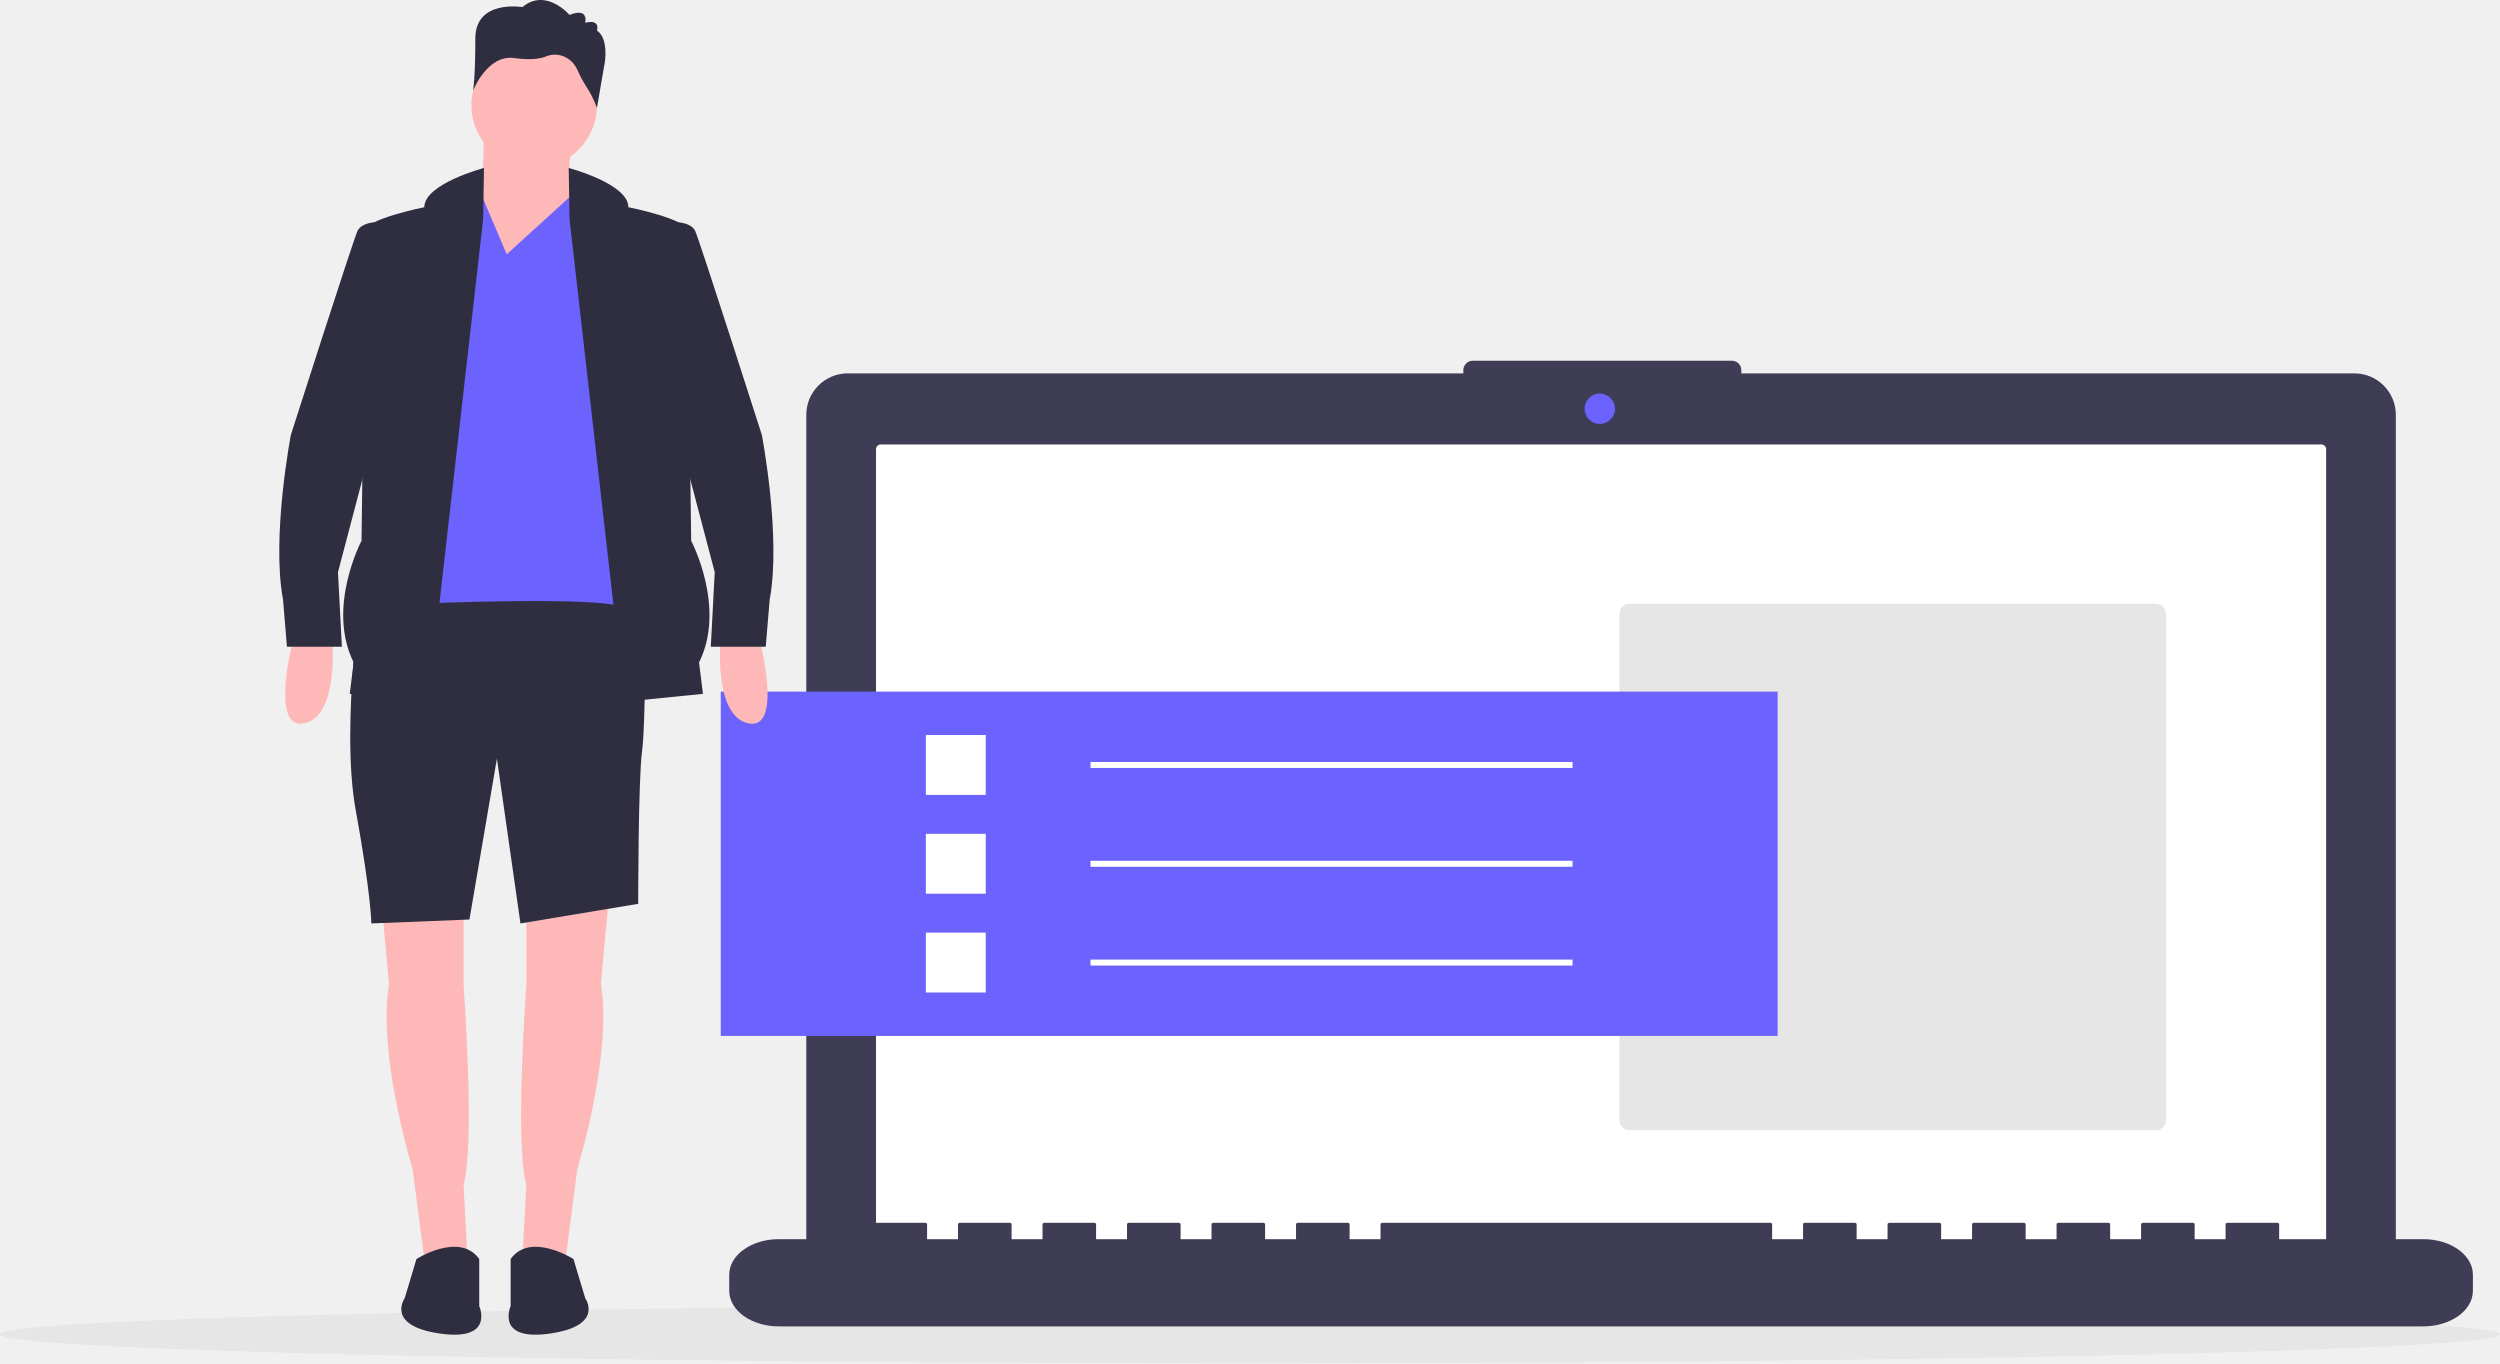
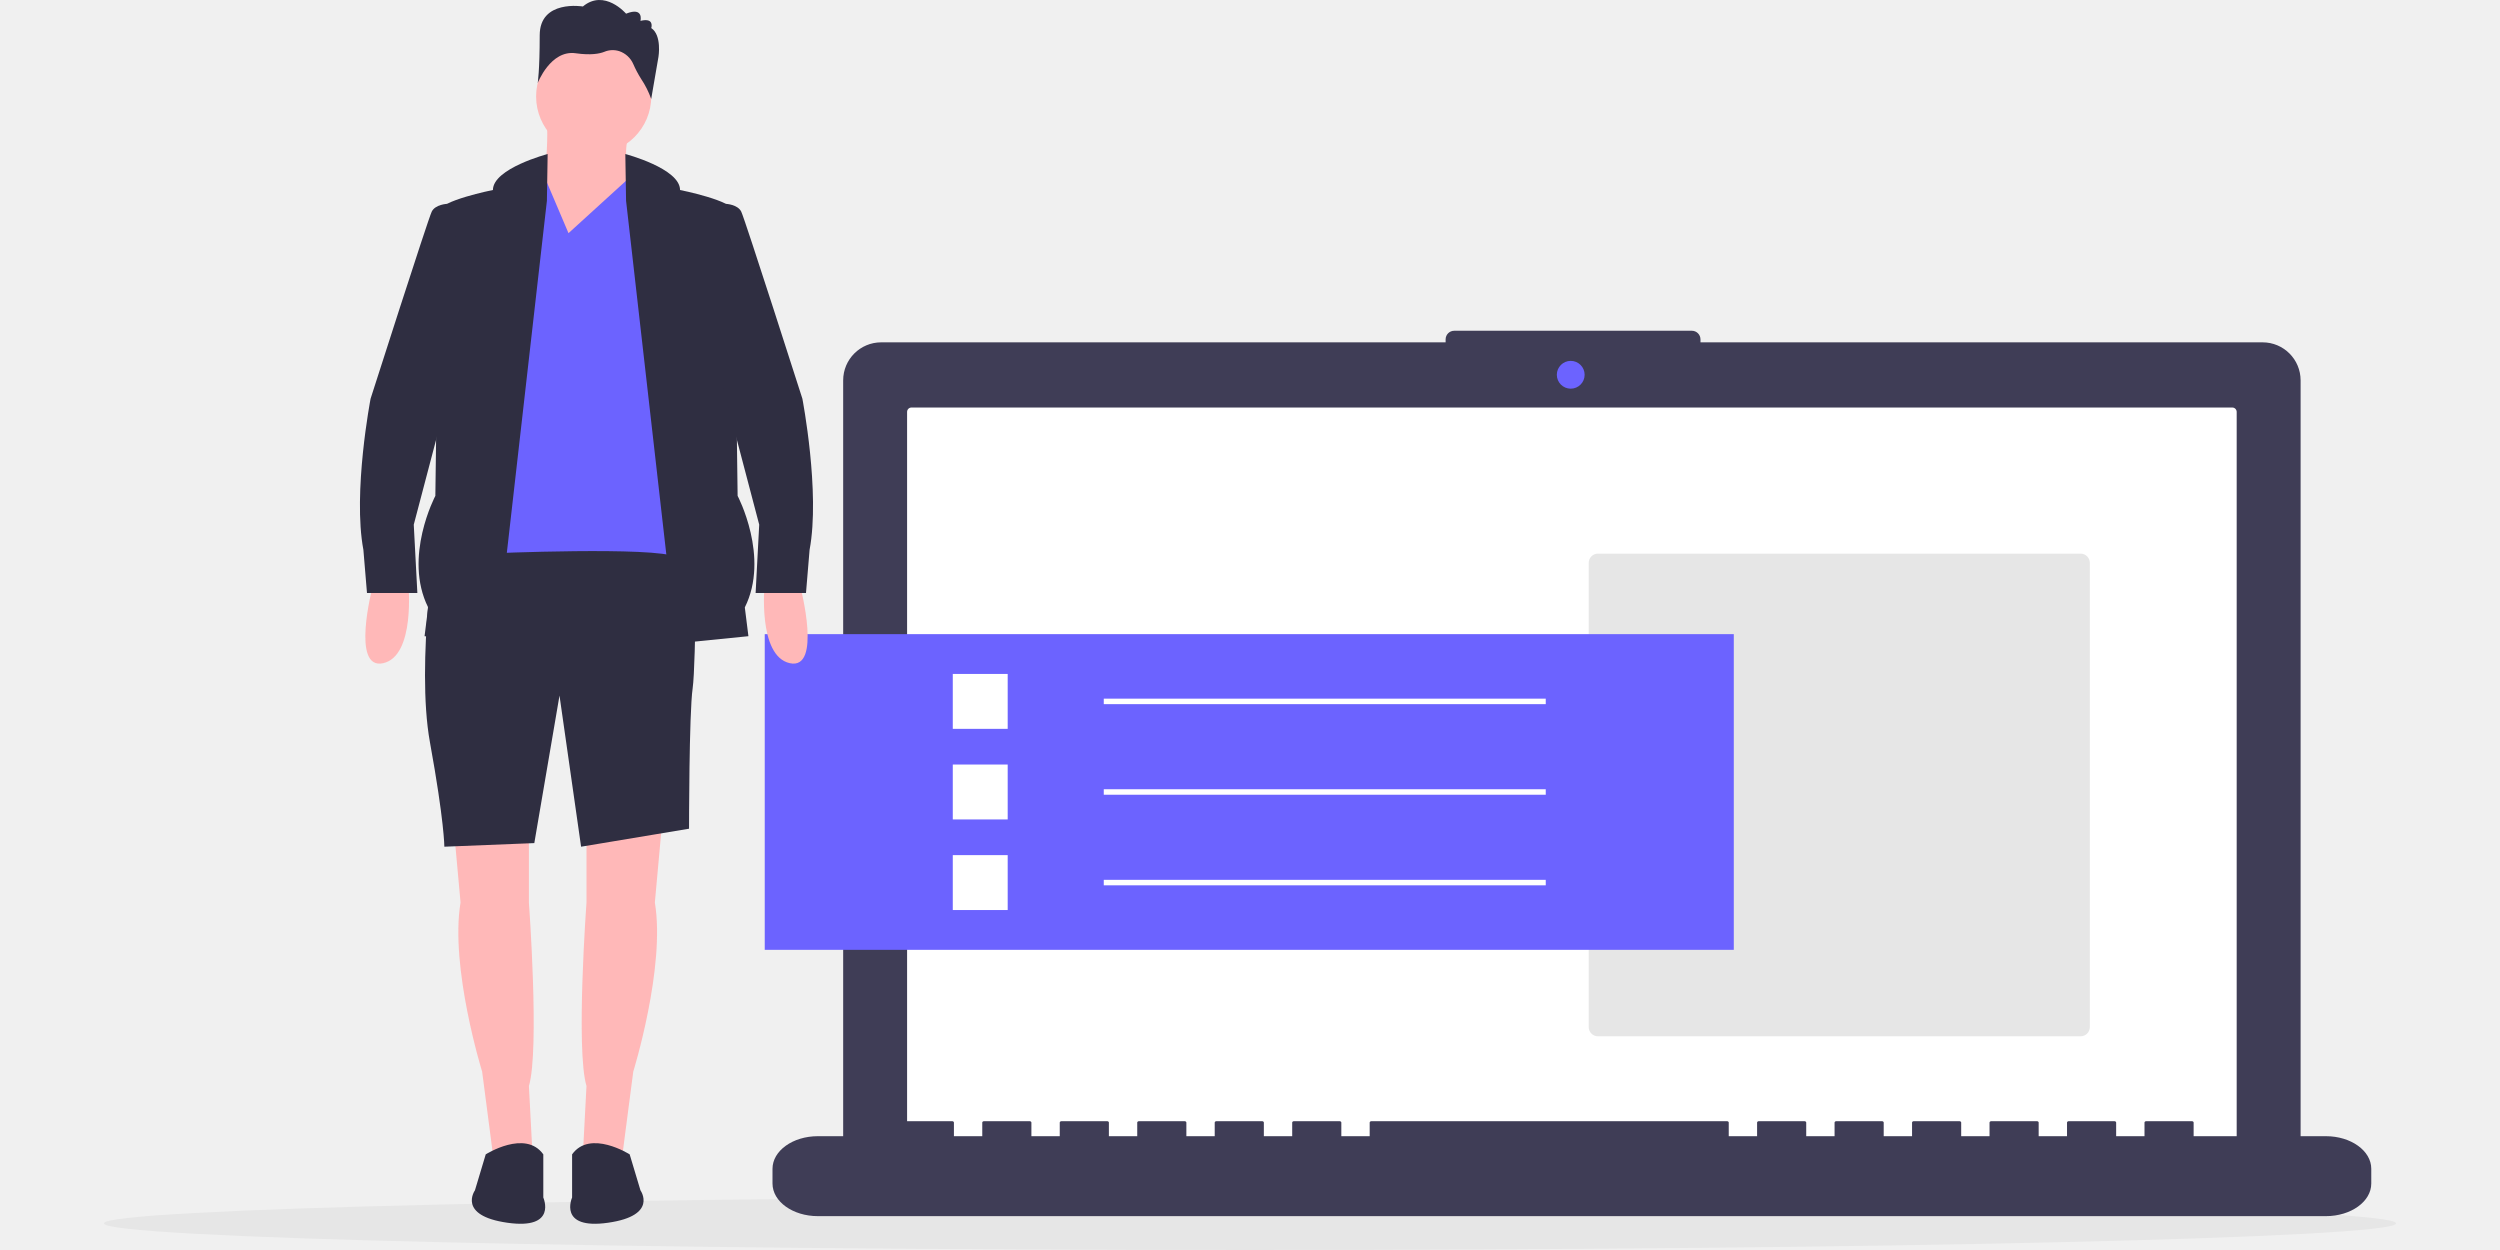
- <svg xmlns="http://www.w3.org/2000/svg" id="afc017fa-71c4-4ea6-a0c5-62cd2df9d074" data-name="Layer 1" width="885.358" height="482.802" viewBox="0 0 885.358 482.802">
+ <svg xmlns="http://www.w3.org/2000/svg" id="afc017fa-71c4-4ea6-a0c5-62cd2df9d074" data-name="Layer 1" width="300" height="150" viewBox="0 0 885.358 482.802">
  <ellipse cx="442.679" cy="472.519" rx="442.679" ry="10.282" fill="#e6e6e6" />
  <path d="M991.101,340.824H773.996v-1.137a3.338,3.338,0,0,0-3.338-3.338H678.89a3.338,3.338,0,0,0-3.338,3.338v1.137H457.552a14.686,14.686,0,0,0-14.686,14.686V652.793a14.686,14.686,0,0,0,14.686,14.686H991.101a14.686,14.686,0,0,0,14.686-14.686V355.509A14.686,14.686,0,0,0,991.101,340.824Z" transform="translate(-157.3212 -208.5992)" fill="#3f3d56" />
  <path d="M469.231,366a1.695,1.695,0,0,0-1.676,1.71v287.689a1.695,1.695,0,0,0,1.676,1.71H979.422a1.695,1.695,0,0,0,1.676-1.71v-287.689A1.695,1.695,0,0,0,979.422,366Z" transform="translate(-157.3212 -208.5992)" fill="#fff" />
  <circle cx="566.558" cy="144.754" r="5.37" fill="#6c63ff" />
  <path d="M1015.565,647.443H964.47V642.166c0-.29-.327-.525-.73-.525H946.222c-.403,0-.73.235-.73.525v5.277H934.544V642.166c0-.29-.327-.525-.73-.525H916.296c-.403,0-.73.235-.73.525v5.277H904.617V642.166c0-.29-.327-.525-.73-.525H886.369c-.403,0-.73.235-.73.525v5.277h-10.949V642.166c0-.29-.327-.525-.73-.525H856.442c-.403,0-.73.235-.73.525v5.277H844.763V642.166c0-.29-.327-.525-.73-.525H826.515c-.403,0-.73.235-.73.525v5.277H814.837V642.166c0-.29-.327-.525-.73-.525H796.589c-.403,0-.73.235-.73.525v5.277H784.91V642.166c0-.29-.327-.525-.73-.525H646.955c-.403,0-.73.235-.73.525v5.277H635.277V642.166c0-.29-.327-.525-.73-.525H617.029c-.403,0-.73.235-.73.525v5.277h-10.949V642.166c0-.29-.327-.525-.73-.525H587.102c-.403,0-.73.235-.73.525v5.277H575.423V642.166c0-.29-.327-.525-.73-.525H557.175c-.403,0-.73.235-.73.525v5.277H545.496V642.166c0-.29-.327-.525-.73-.525H527.248c-.403,0-.73.235-.73.525v5.277h-10.949V642.166c0-.29-.327-.525-.73-.525H497.322c-.403,0-.73.235-.73.525v5.277H485.643V642.166c0-.29-.327-.525-.73-.525H467.395c-.403,0-.73.235-.73.525v5.277h-33.576c-9.675,0-17.518,5.638-17.518,12.593v5.694c0,6.955,7.843,12.593,17.518,12.593H1015.565c9.675,0,17.518-5.638,17.518-12.593v-5.694C1033.083,653.081,1025.24,647.443,1015.565,647.443Z" transform="translate(-157.3212 -208.5992)" fill="#3f3d56" />
  <rect x="573.506" y="213.837" width="193.548" height="186.423" rx="3.562" fill="#e6e6e6" />
  <path d="M328.435,254.187a120.058,120.058,0,0,1-1.39,25.017s-9.729,22.238,1.39,31.967S360.402,281.984,360.402,281.984c-1.442-8.634-2.273-16.751,0-22.238Z" transform="translate(-157.3212 -208.5992)" fill="#ffb8b8" />
  <path d="M343.724,526.598v30.577s-4.17,56.984,0,70.882l-1.39,26.407h15.288l4.17-31.967s12.509-40.306,8.339-65.323l2.78-30.577Z" transform="translate(-157.3212 -208.5992)" fill="#ffb8b8" />
  <path d="M321.486,526.598v30.577s4.17,56.984,0,70.882l1.39,26.407H307.588l-4.17-31.967s-12.509-40.306-8.339-65.323l-2.78-30.577Z" transform="translate(-157.3212 -208.5992)" fill="#ffb8b8" />
  <path d="M286.045,411.935s-8.339,52.814-2.78,83.391,5.559,40.306,5.559,40.306l34.746-1.39L333.3,477.258l8.339,58.374,41.696-6.949s0-44.475,1.39-54.204,1.39-65.323,1.39-65.323Z" transform="translate(-157.3212 -208.5992)" fill="#2f2e41" />
  <path d="M360.402,654.464s-15.288-9.729-22.238,0v16.678s-5.559,12.509,13.899,9.729,12.509-12.509,12.509-12.509Z" transform="translate(-157.3212 -208.5992)" fill="#2f2e41" />
  <path d="M304.808,654.464s15.288-9.729,22.238,0v16.678s5.559,12.509-13.899,9.729-12.509-12.509-12.509-12.509Z" transform="translate(-157.3212 -208.5992)" fill="#2f2e41" />
  <circle cx="189.182" cy="37.249" r="22.238" fill="#ffb8b8" />
  <path d="M336.775,298.662l-9.56-22.494-9.898,4.426L304.808,352.866l1.39,69.493s63.933-2.78,72.272,1.39-9.729-136.205-9.729-136.205l-8.339-10.402Z" transform="translate(-157.3212 -208.5992)" fill="#6c63ff" />
  <path d="M328.724,268.086s-21.136,5.559-21.136,13.899c0,0-20.848,4.17-20.848,8.339s-1.39,109.798-1.39,109.798-12.509,23.627-2.78,43.085l-1.39,11.119,27.797,2.78,19.458-170.952Z" transform="translate(-157.3212 -208.5992)" fill="#2f2e41" />
  <path d="M358.724,268.086s21.136,5.559,21.136,13.899c0,0,20.848,4.17,20.848,8.339s1.39,109.798,1.39,109.798,12.509,23.627,2.78,43.085l1.39,11.119-27.797,2.78-19.458-170.952Z" transform="translate(-157.3212 -208.5992)" fill="#2f2e41" />
  <path d="M364.572,216.661s1.39-5.559-5.559-2.78c0,0-8.339-9.729-16.678-2.78,0,0-16.678-2.78-16.678,11.119s-.786,18.488-.786,18.488,4.956-12.928,14.685-11.538c5.945.849,9.296.142,11.002-.537a8.342,8.342,0,0,1,5.824-.276,9.06,9.06,0,0,1,5.412,4.983,41.764,41.764,0,0,0,3.013,5.698,35.286,35.286,0,0,1,3.913,7.784h0l2.804-16.262s1.39-8.339-2.78-11.119C368.741,219.441,370.131,215.271,364.572,216.661Z" transform="translate(-157.3212 -208.5992)" fill="#2f2e41" />
  <rect x="255.251" y="244.931" width="374.289" height="121.935" fill="#6c63ff" />
  <path d="M261.028,435.562s-8.339,31.967,4.17,29.187,9.729-30.577,9.729-30.577Z" transform="translate(-157.3212 -208.5992)" fill="#ffb8b8" />
  <path d="M426.42,435.562s8.339,31.967-4.17,29.187-9.729-30.577-9.729-30.577Z" transform="translate(-157.3212 -208.5992)" fill="#ffb8b8" />
  <path d="M293.689,290.323l-3.836-2.986s-4.503.207-5.893,2.986-23.627,72.272-23.627,72.272-6.949,36.136-2.78,58.374l1.39,16.678h19.458L277.011,411.24l13.899-52.814Z" transform="translate(-157.3212 -208.5992)" fill="#2f2e41" />
  <path d="M393.758,290.323l3.836-2.986s4.503.207,5.893,2.986,23.627,72.272,23.627,72.272,6.949,36.136,2.78,58.374l-1.39,16.678H409.047l1.39-26.407-13.899-52.814Z" transform="translate(-157.3212 -208.5992)" fill="#2f2e41" />
  <rect x="327.882" y="260.306" width="21.206" height="21.206" fill="#fff" />
  <rect x="386.199" y="269.849" width="170.71" height="2.121" fill="#fff" />
  <rect x="327.882" y="295.296" width="21.206" height="21.206" fill="#fff" />
  <rect x="386.199" y="304.839" width="170.71" height="2.121" fill="#fff" />
  <rect x="327.882" y="330.286" width="21.206" height="21.206" fill="#fff" />
  <rect x="386.199" y="339.829" width="170.71" height="2.121" fill="#fff" />
</svg>
